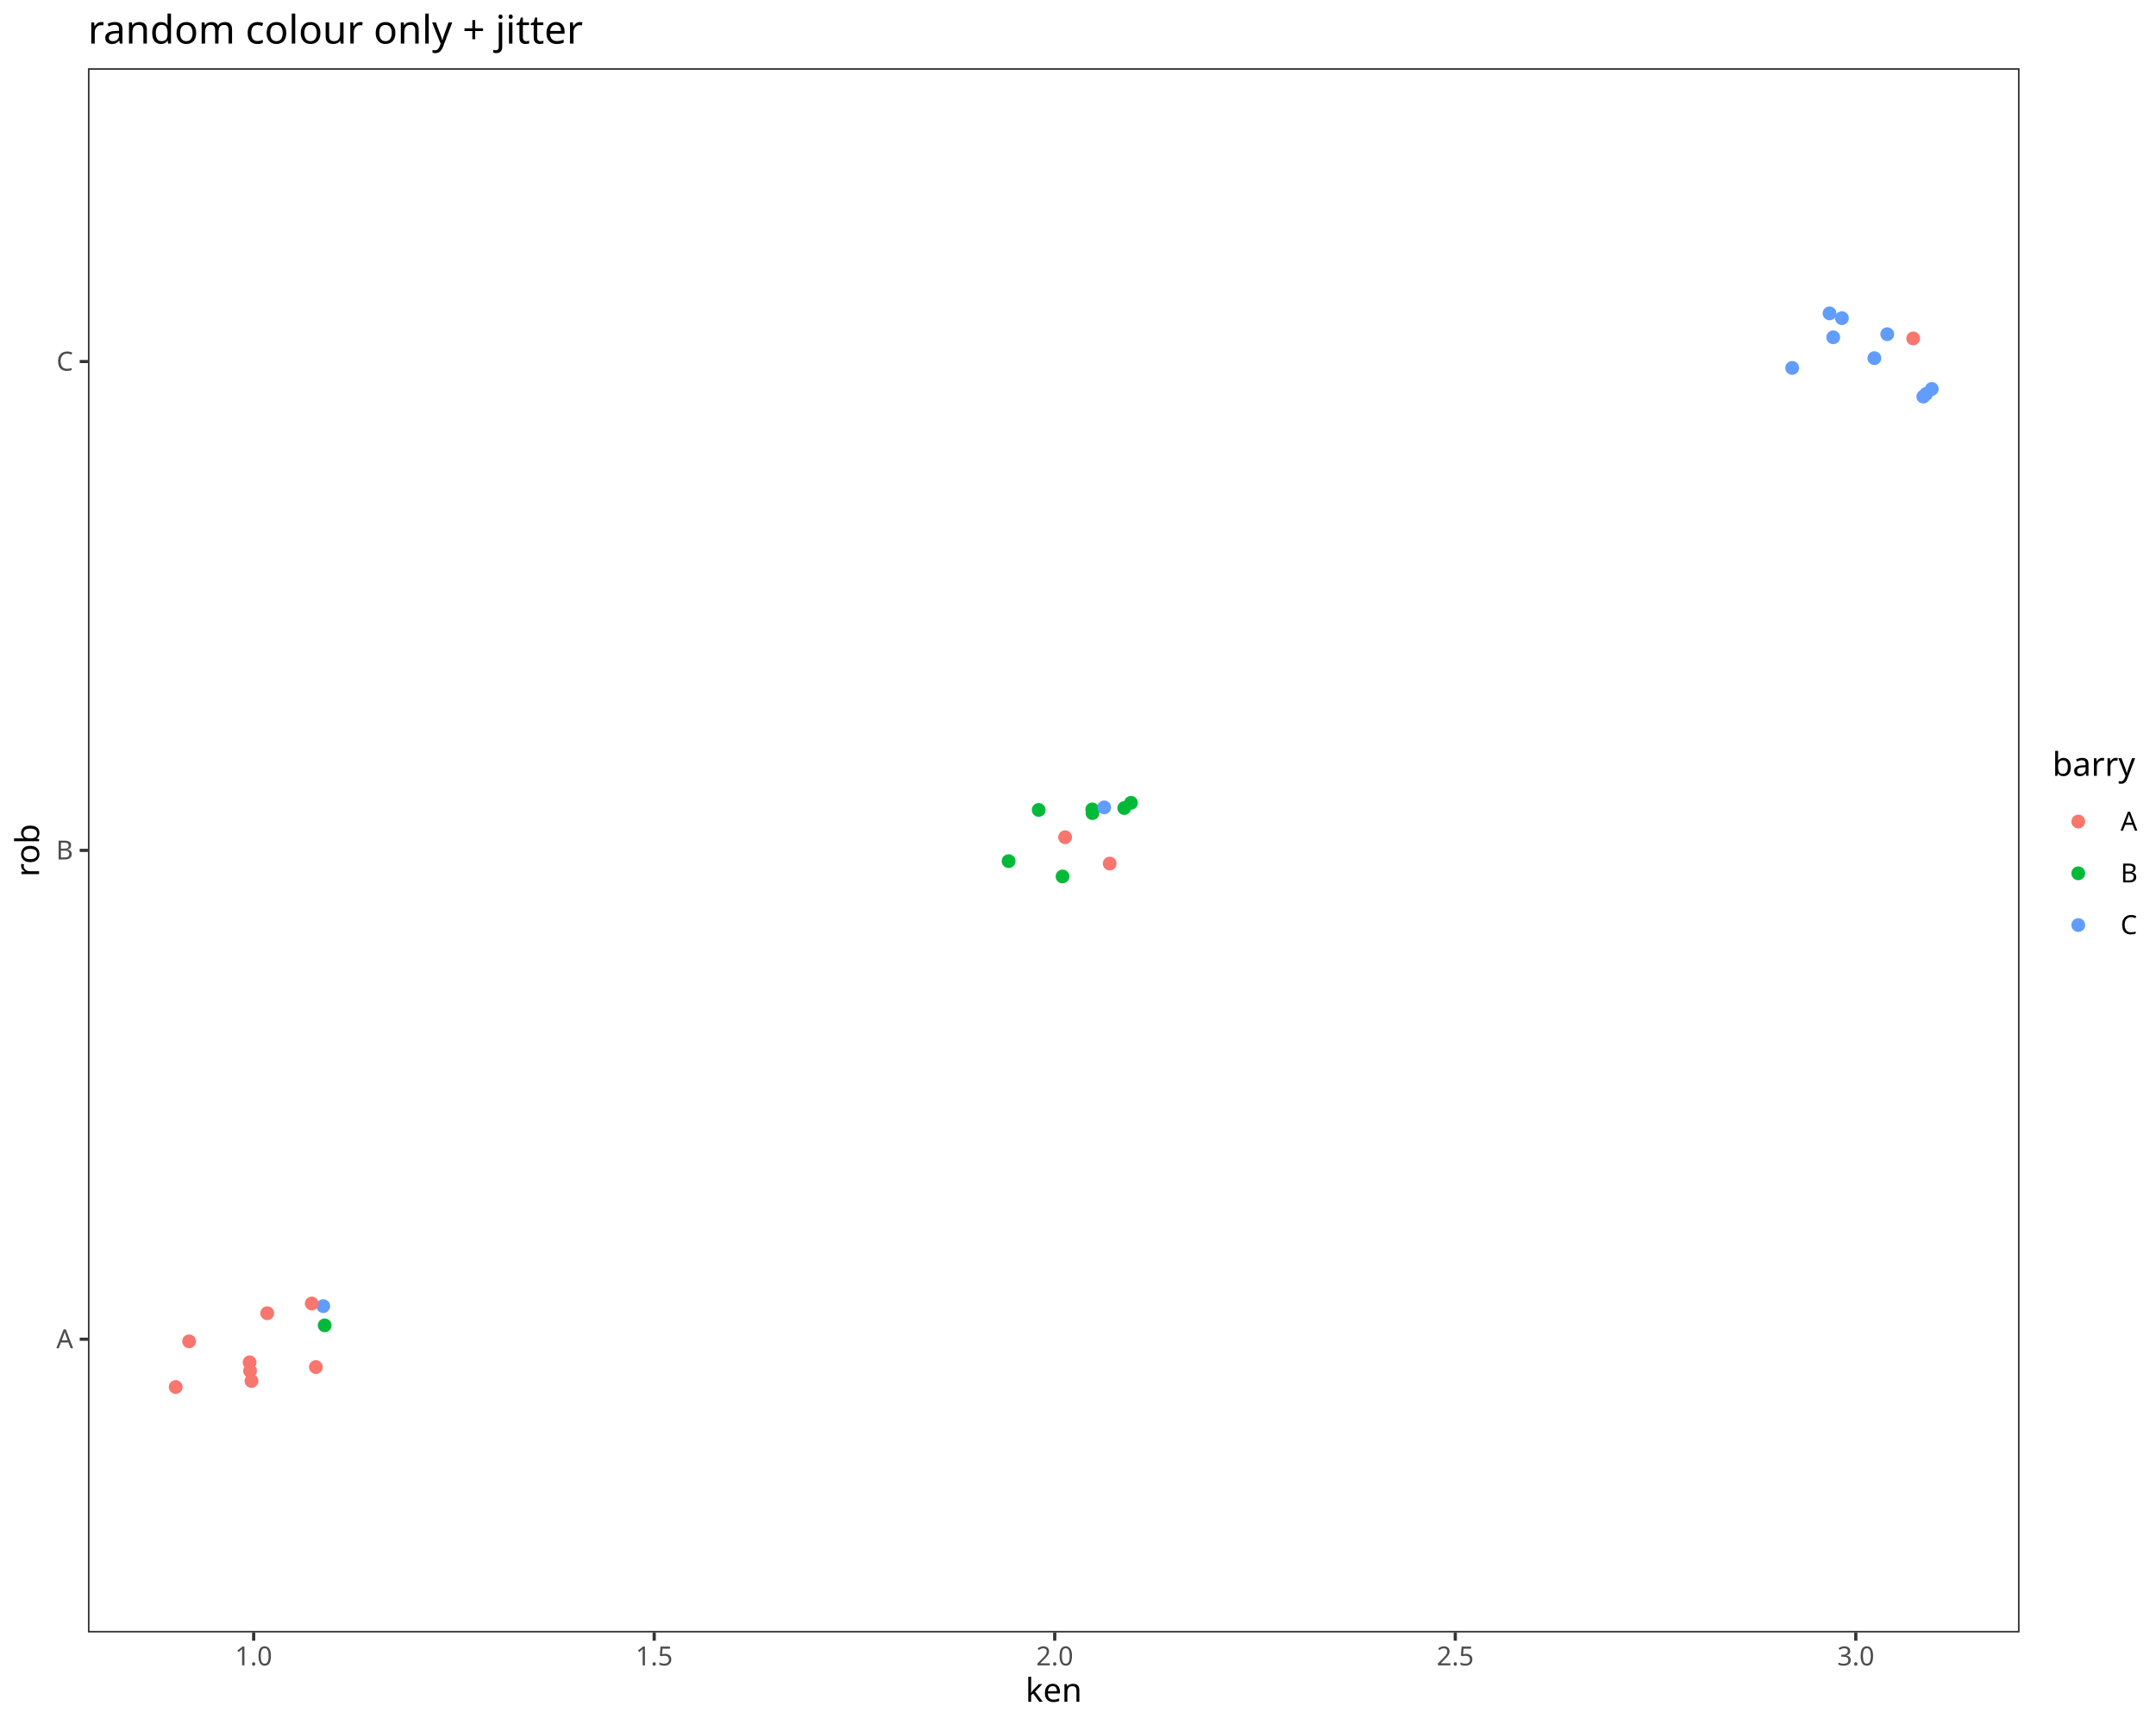
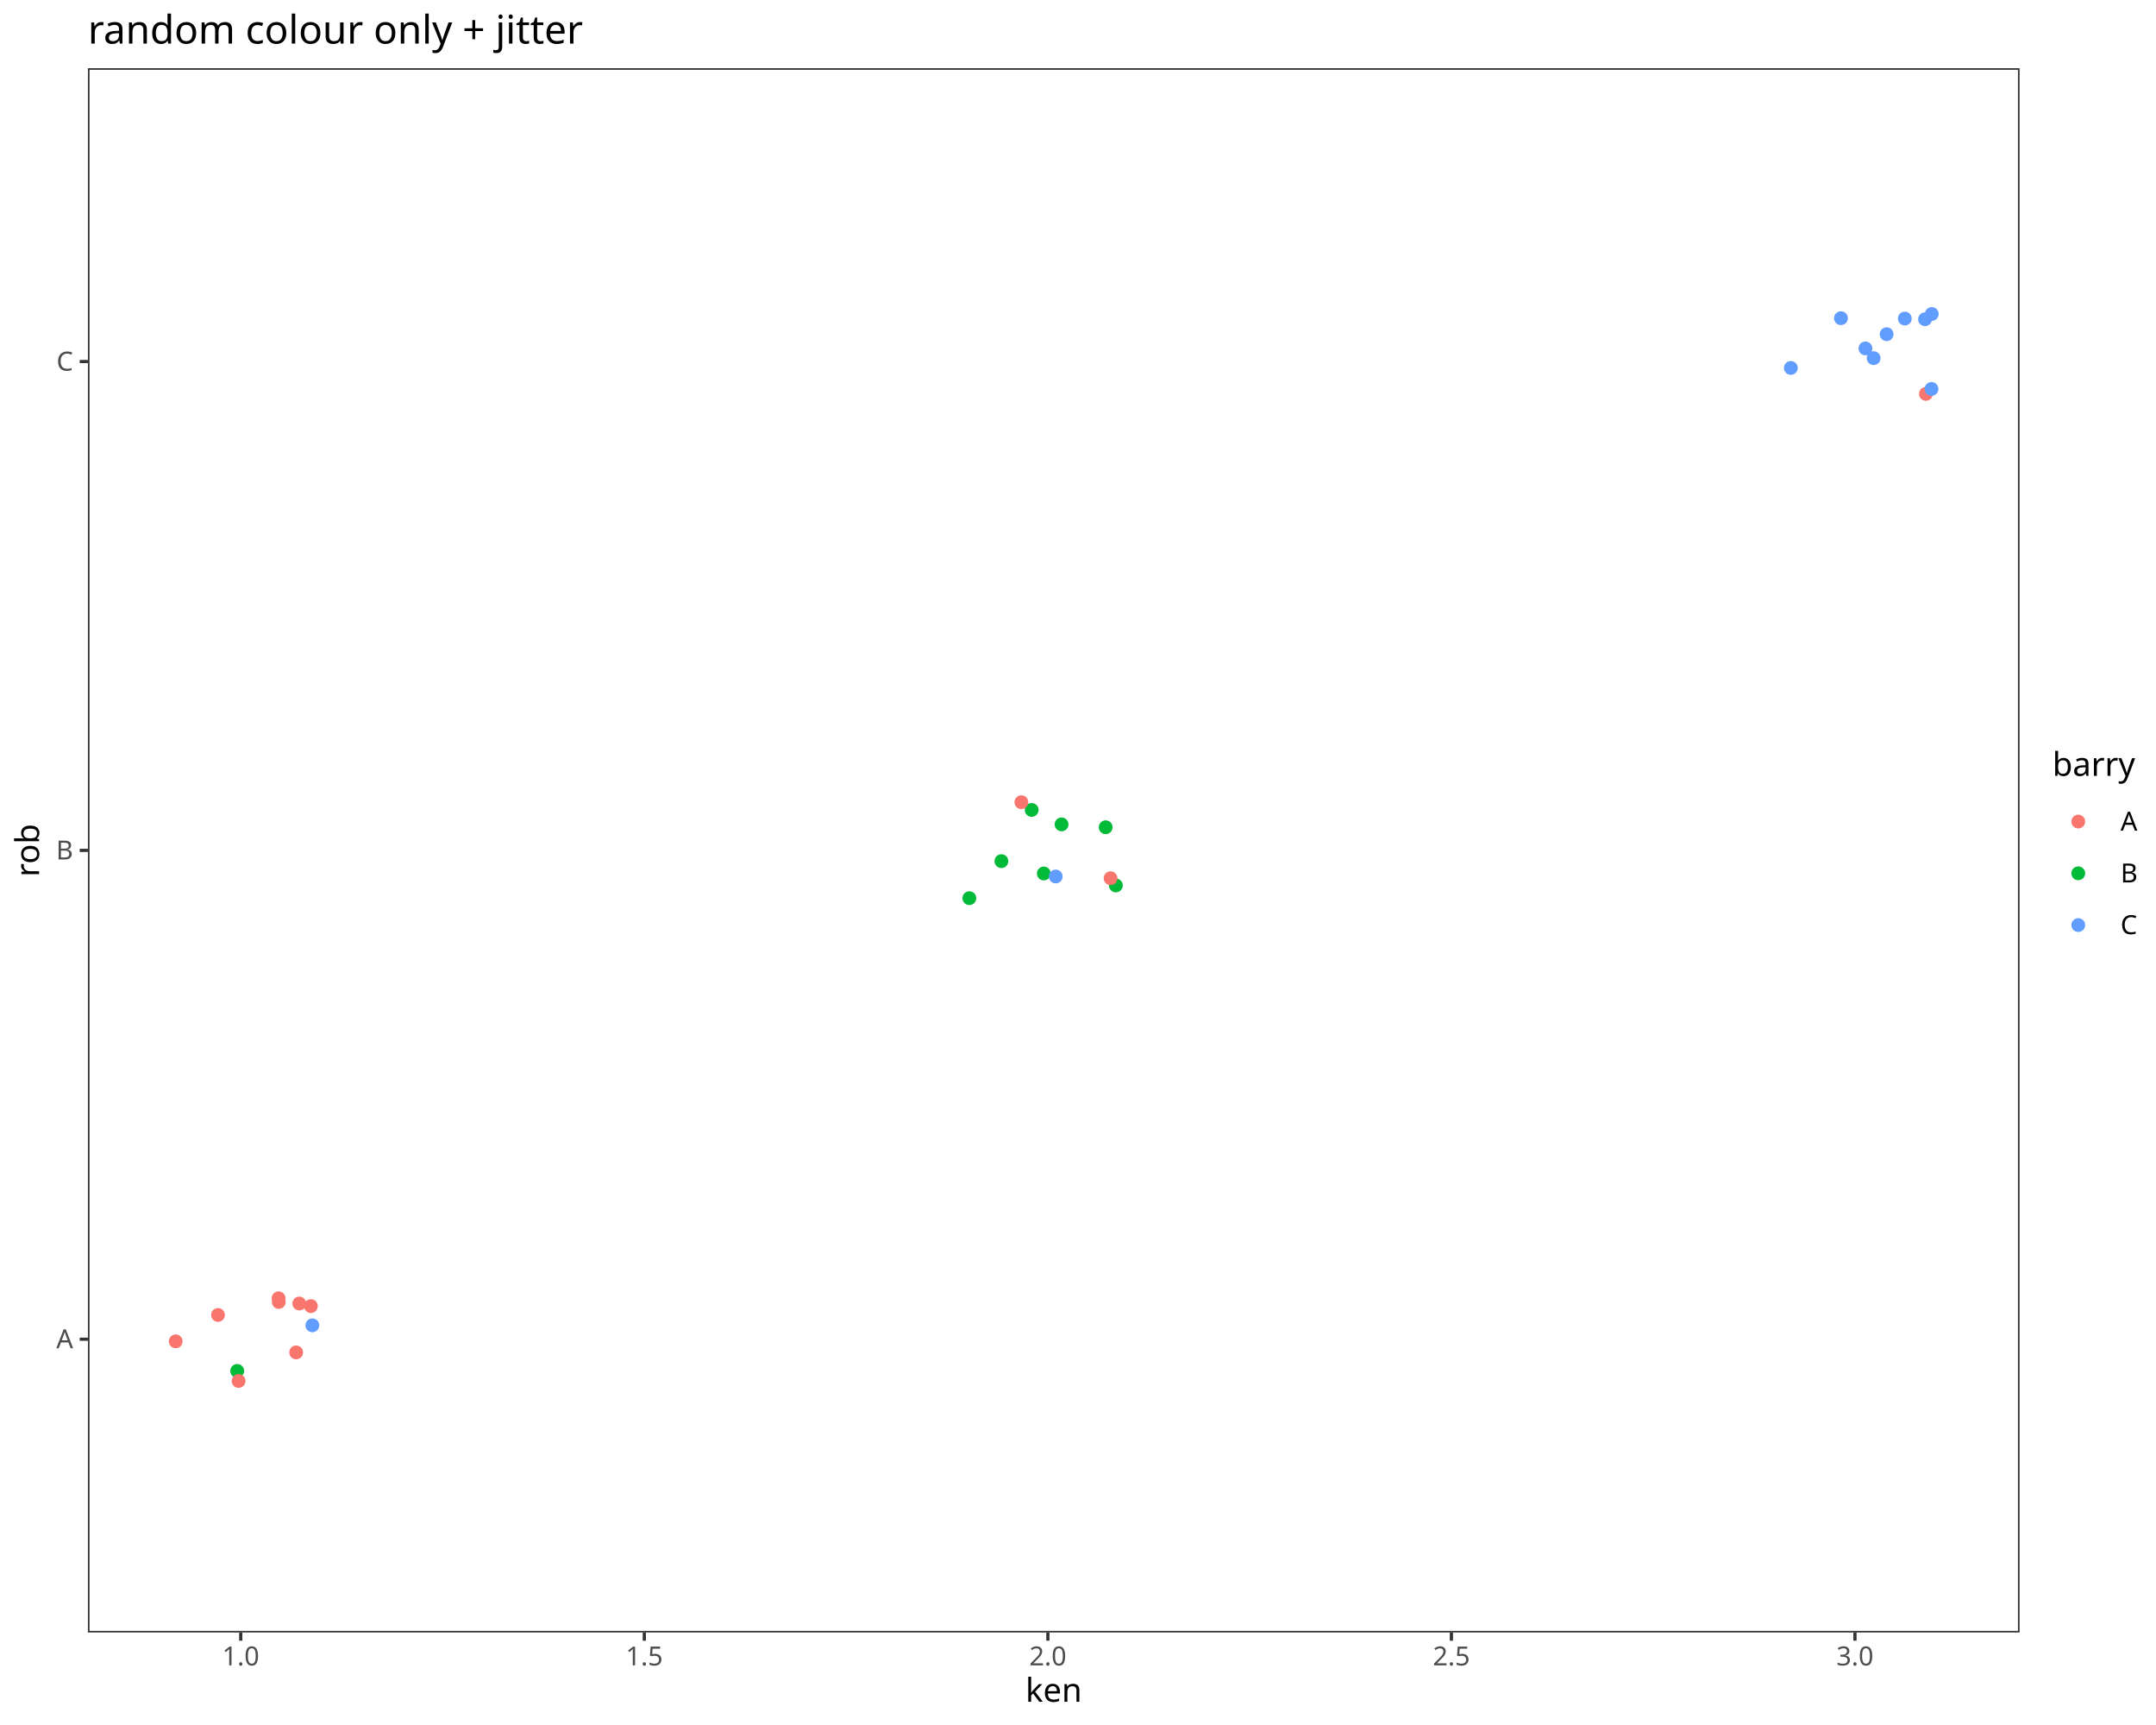
<svg xmlns="http://www.w3.org/2000/svg" class="svglite" data-engine-version="2.0" width="720.00pt" height="576.00pt" viewBox="0 0 720.00 576.00">
  <defs>
    <style type="text/css">
    .svglite line, .svglite polyline, .svglite polygon, .svglite path, .svglite rect, .svglite circle {
      fill: none;
      stroke: #000000;
      stroke-linecap: round;
      stroke-linejoin: round;
      stroke-miterlimit: 10.00;
    }
  </style>
  </defs>
  <rect width="100%" height="100%" style="stroke: none; fill: #FFFFFF;" />
  <defs>
    <clipPath id="cpMC4wMHw3MjAuMDB8MC4wMHw1NzYuMDA=">
      <rect x="0.00" y="0.00" width="720.00" height="576.00" />
    </clipPath>
  </defs>
  <g clip-path="url(#cpMC4wMHw3MjAuMDB8MC4wMHw1NzYuMDA=)">
    <rect x="0.00" y="0.00" width="720.00" height="576.00" style="stroke-width: 1.07; stroke: #FFFFFF; fill: #FFFFFF;" />
  </g>
  <defs>
    <clipPath id="cpMjkuMzZ8Njc0LjQ1fDIyLjc4fDU0NS4xMQ==">
      <rect x="29.36" y="22.78" width="645.08" height="522.33" />
    </clipPath>
  </defs>
  <g clip-path="url(#cpMjkuMzZ8Njc0LjQ1fDIyLjc4fDU0NS4xMQ==)">
    <rect x="29.36" y="22.78" width="645.08" height="522.33" style="stroke-width: 1.07; stroke: none; fill: #FFFFFF;" />
-     <circle cx="83.52" cy="457.76" r="1.95" style="stroke-width: 0.71; stroke: #F8766D; fill: #F8766D;" />
-     <circle cx="108.43" cy="442.55" r="1.95" style="stroke-width: 0.71; stroke: #00BA38; fill: #00BA38;" />
-     <circle cx="370.59" cy="288.35" r="1.95" style="stroke-width: 0.71; stroke: #F8766D; fill: #F8766D;" />
-     <circle cx="107.95" cy="436.13" r="1.95" style="stroke-width: 0.71; stroke: #619CFF; fill: #619CFF;" />
-     <circle cx="612.21" cy="112.63" r="1.95" style="stroke-width: 0.71; stroke: #619CFF; fill: #619CFF;" />
-     <circle cx="63.15" cy="447.89" r="1.95" style="stroke-width: 0.71; stroke: #F8766D; fill: #F8766D;" />
-     <circle cx="364.83" cy="271.51" r="1.95" style="stroke-width: 0.71; stroke: #00BA38; fill: #00BA38;" />
-     <circle cx="83.99" cy="461.12" r="1.95" style="stroke-width: 0.71; stroke: #F8766D; fill: #F8766D;" />
-     <circle cx="104.11" cy="435.26" r="1.95" style="stroke-width: 0.71; stroke: #F8766D; fill: #F8766D;" />
-     <circle cx="364.76" cy="270.28" r="1.95" style="stroke-width: 0.71; stroke: #00BA38; fill: #00BA38;" />
-     <circle cx="642.29" cy="132.44" r="1.95" style="stroke-width: 0.71; stroke: #619CFF; fill: #619CFF;" />
-     <circle cx="89.24" cy="438.50" r="1.95" style="stroke-width: 0.71; stroke: #F8766D; fill: #F8766D;" />
-     <circle cx="83.36" cy="454.90" r="1.95" style="stroke-width: 0.71; stroke: #F8766D; fill: #F8766D;" />
-     <circle cx="346.87" cy="270.45" r="1.95" style="stroke-width: 0.71; stroke: #00BA38; fill: #00BA38;" />
-     <circle cx="58.68" cy="463.14" r="1.95" style="stroke-width: 0.71; stroke: #F8766D; fill: #F8766D;" />
-     <circle cx="638.91" cy="113.01" r="1.95" style="stroke-width: 0.71; stroke: #F8766D; fill: #F8766D;" />
-     <circle cx="105.48" cy="456.48" r="1.95" style="stroke-width: 0.71; stroke: #F8766D; fill: #F8766D;" />
-     <circle cx="354.84" cy="292.67" r="1.95" style="stroke-width: 0.71; stroke: #00BA38; fill: #00BA38;" />
-     <circle cx="336.83" cy="287.55" r="1.95" style="stroke-width: 0.71; stroke: #00BA38; fill: #00BA38;" />
-     <circle cx="610.98" cy="104.64" r="1.95" style="stroke-width: 0.71; stroke: #619CFF; fill: #619CFF;" />
-     <circle cx="375.45" cy="269.82" r="1.95" style="stroke-width: 0.71; stroke: #00BA38; fill: #00BA38;" />
-     <circle cx="643.27" cy="131.52" r="1.95" style="stroke-width: 0.71; stroke: #619CFF; fill: #619CFF;" />
-     <circle cx="355.70" cy="279.57" r="1.95" style="stroke-width: 0.71; stroke: #F8766D; fill: #F8766D;" />
-     <circle cx="368.75" cy="269.60" r="1.95" style="stroke-width: 0.71; stroke: #619CFF; fill: #619CFF;" />
-     <circle cx="598.50" cy="122.86" r="1.95" style="stroke-width: 0.71; stroke: #619CFF; fill: #619CFF;" />
-     <circle cx="377.69" cy="268.08" r="1.95" style="stroke-width: 0.71; stroke: #00BA38; fill: #00BA38;" />
-     <circle cx="625.95" cy="119.59" r="1.95" style="stroke-width: 0.71; stroke: #619CFF; fill: #619CFF;" />
-     <circle cx="645.12" cy="129.88" r="1.95" style="stroke-width: 0.71; stroke: #619CFF; fill: #619CFF;" />
-     <circle cx="615.11" cy="106.24" r="1.95" style="stroke-width: 0.71; stroke: #619CFF; fill: #619CFF;" />
-     <circle cx="630.25" cy="111.59" r="1.95" style="stroke-width: 0.71; stroke: #619CFF; fill: #619CFF;" />
+     <circle cx="79.21" cy="457.76" r="1.95" style="stroke-width: 0.71; stroke: #00BA38; fill: #00BA38;" />
+     <circle cx="104.31" cy="442.55" r="1.95" style="stroke-width: 0.71; stroke: #619CFF; fill: #619CFF;" />
+     <circle cx="98.90" cy="451.58" r="1.95" style="stroke-width: 0.71; stroke: #F8766D; fill: #F8766D;" />
+     <circle cx="103.82" cy="436.13" r="1.95" style="stroke-width: 0.71; stroke: #F8766D; fill: #F8766D;" />
+     <circle cx="72.80" cy="439.08" r="1.95" style="stroke-width: 0.71; stroke: #F8766D; fill: #F8766D;" />
+     <circle cx="58.68" cy="447.89" r="1.95" style="stroke-width: 0.71; stroke: #F8766D; fill: #F8766D;" />
+     <circle cx="93.10" cy="434.74" r="1.95" style="stroke-width: 0.71; stroke: #F8766D; fill: #F8766D;" />
+     <circle cx="79.68" cy="461.12" r="1.95" style="stroke-width: 0.71; stroke: #F8766D; fill: #F8766D;" />
+     <circle cx="99.95" cy="435.26" r="1.95" style="stroke-width: 0.71; stroke: #F8766D; fill: #F8766D;" />
+     <circle cx="93.03" cy="433.51" r="1.95" style="stroke-width: 0.71; stroke: #F8766D; fill: #F8766D;" />
+     <circle cx="372.65" cy="295.66" r="1.95" style="stroke-width: 0.71; stroke: #00BA38; fill: #00BA38;" />
+     <circle cx="354.51" cy="275.27" r="1.95" style="stroke-width: 0.71; stroke: #00BA38; fill: #00BA38;" />
+     <circle cx="348.58" cy="291.67" r="1.95" style="stroke-width: 0.71; stroke: #00BA38; fill: #00BA38;" />
+     <circle cx="344.53" cy="270.45" r="1.95" style="stroke-width: 0.71; stroke: #00BA38; fill: #00BA38;" />
+     <circle cx="323.72" cy="299.91" r="1.95" style="stroke-width: 0.71; stroke: #00BA38; fill: #00BA38;" />
+     <circle cx="369.24" cy="276.23" r="1.95" style="stroke-width: 0.71; stroke: #00BA38; fill: #00BA38;" />
+     <circle cx="370.87" cy="293.25" r="1.95" style="stroke-width: 0.71; stroke: #F8766D; fill: #F8766D;" />
+     <circle cx="352.57" cy="292.67" r="1.95" style="stroke-width: 0.71; stroke: #619CFF; fill: #619CFF;" />
+     <circle cx="334.42" cy="287.55" r="1.95" style="stroke-width: 0.71; stroke: #00BA38; fill: #00BA38;" />
+     <circle cx="341.09" cy="267.87" r="1.95" style="stroke-width: 0.71; stroke: #F8766D; fill: #F8766D;" />
+     <circle cx="642.87" cy="106.60" r="1.95" style="stroke-width: 0.71; stroke: #619CFF; fill: #619CFF;" />
+     <circle cx="643.16" cy="131.52" r="1.95" style="stroke-width: 0.71; stroke: #F8766D; fill: #F8766D;" />
+     <circle cx="622.96" cy="116.34" r="1.95" style="stroke-width: 0.71; stroke: #619CFF; fill: #619CFF;" />
+     <circle cx="636.11" cy="106.37" r="1.95" style="stroke-width: 0.71; stroke: #619CFF; fill: #619CFF;" />
+     <circle cx="598.05" cy="122.86" r="1.95" style="stroke-width: 0.71; stroke: #619CFF; fill: #619CFF;" />
+     <circle cx="645.12" cy="104.85" r="1.95" style="stroke-width: 0.71; stroke: #619CFF; fill: #619CFF;" />
+     <circle cx="625.71" cy="119.59" r="1.95" style="stroke-width: 0.71; stroke: #619CFF; fill: #619CFF;" />
+     <circle cx="645.03" cy="129.88" r="1.95" style="stroke-width: 0.71; stroke: #619CFF; fill: #619CFF;" />
+     <circle cx="614.79" cy="106.24" r="1.95" style="stroke-width: 0.71; stroke: #619CFF; fill: #619CFF;" />
+     <circle cx="630.05" cy="111.59" r="1.95" style="stroke-width: 0.71; stroke: #619CFF; fill: #619CFF;" />
    <rect x="29.36" y="22.78" width="645.08" height="522.33" style="stroke-width: 1.07; stroke: #333333;" />
  </g>
  <g clip-path="url(#cpMC4wMHw3MjAuMDB8MC4wMHw1NzYuMDA=)">
    <text x="24.43" y="450.20" text-anchor="end" style="font-size: 8.80px; fill: #4D4D4D; font-family: sans;" textLength="5.87px" lengthAdjust="spacingAndGlyphs">A</text>
    <text x="24.43" y="286.98" text-anchor="end" style="font-size: 8.80px; fill: #4D4D4D; font-family: sans;" textLength="5.87px" lengthAdjust="spacingAndGlyphs">B</text>
    <text x="24.43" y="123.75" text-anchor="end" style="font-size: 8.80px; fill: #4D4D4D; font-family: sans;" textLength="6.36px" lengthAdjust="spacingAndGlyphs">C</text>
    <polyline points="26.62,447.18 29.36,447.18 " style="stroke-width: 1.07; stroke: #333333; stroke-linecap: butt;" />
    <polyline points="26.62,283.95 29.36,283.95 " style="stroke-width: 1.07; stroke: #333333; stroke-linecap: butt;" />
    <polyline points="26.62,120.72 29.36,120.72 " style="stroke-width: 1.07; stroke: #333333; stroke-linecap: butt;" />
-     <polyline points="84.71,547.85 84.71,545.11 " style="stroke-width: 1.07; stroke: #333333; stroke-linecap: butt;" />
-     <polyline points="218.47,547.85 218.47,545.11 " style="stroke-width: 1.07; stroke: #333333; stroke-linecap: butt;" />
-     <polyline points="352.23,547.85 352.23,545.11 " style="stroke-width: 1.07; stroke: #333333; stroke-linecap: butt;" />
-     <polyline points="485.99,547.85 485.99,545.11 " style="stroke-width: 1.07; stroke: #333333; stroke-linecap: butt;" />
-     <polyline points="619.75,547.85 619.75,545.11 " style="stroke-width: 1.07; stroke: #333333; stroke-linecap: butt;" />
-     <text x="84.71" y="556.10" text-anchor="middle" style="font-size: 8.80px; fill: #4D4D4D; font-family: sans;" textLength="12.23px" lengthAdjust="spacingAndGlyphs">1.0</text>
-     <text x="218.47" y="556.10" text-anchor="middle" style="font-size: 8.80px; fill: #4D4D4D; font-family: sans;" textLength="12.23px" lengthAdjust="spacingAndGlyphs">1.5</text>
-     <text x="352.23" y="556.10" text-anchor="middle" style="font-size: 8.80px; fill: #4D4D4D; font-family: sans;" textLength="12.23px" lengthAdjust="spacingAndGlyphs">2.0</text>
-     <text x="485.99" y="556.10" text-anchor="middle" style="font-size: 8.80px; fill: #4D4D4D; font-family: sans;" textLength="12.23px" lengthAdjust="spacingAndGlyphs">2.5</text>
-     <text x="619.75" y="556.10" text-anchor="middle" style="font-size: 8.80px; fill: #4D4D4D; font-family: sans;" textLength="12.23px" lengthAdjust="spacingAndGlyphs">3.0</text>
+     <polyline points="80.40,547.85 80.40,545.11 " style="stroke-width: 1.07; stroke: #333333; stroke-linecap: butt;" />
+     <polyline points="215.17,547.85 215.17,545.11 " style="stroke-width: 1.07; stroke: #333333; stroke-linecap: butt;" />
+     <polyline points="349.94,547.85 349.94,545.11 " style="stroke-width: 1.07; stroke: #333333; stroke-linecap: butt;" />
+     <polyline points="484.70,547.85 484.70,545.11 " style="stroke-width: 1.07; stroke: #333333; stroke-linecap: butt;" />
+     <polyline points="619.47,547.85 619.47,545.11 " style="stroke-width: 1.07; stroke: #333333; stroke-linecap: butt;" />
+     <text x="80.40" y="556.10" text-anchor="middle" style="font-size: 8.80px; fill: #4D4D4D; font-family: sans;" textLength="12.23px" lengthAdjust="spacingAndGlyphs">1.0</text>
+     <text x="215.17" y="556.10" text-anchor="middle" style="font-size: 8.80px; fill: #4D4D4D; font-family: sans;" textLength="12.23px" lengthAdjust="spacingAndGlyphs">1.5</text>
+     <text x="349.94" y="556.10" text-anchor="middle" style="font-size: 8.80px; fill: #4D4D4D; font-family: sans;" textLength="12.23px" lengthAdjust="spacingAndGlyphs">2.0</text>
+     <text x="484.70" y="556.10" text-anchor="middle" style="font-size: 8.80px; fill: #4D4D4D; font-family: sans;" textLength="12.23px" lengthAdjust="spacingAndGlyphs">2.5</text>
+     <text x="619.47" y="556.10" text-anchor="middle" style="font-size: 8.80px; fill: #4D4D4D; font-family: sans;" textLength="12.23px" lengthAdjust="spacingAndGlyphs">3.0</text>
    <text x="351.90" y="568.24" text-anchor="middle" style="font-size: 11.00px; font-family: sans;" textLength="17.74px" lengthAdjust="spacingAndGlyphs">ken</text>
    <text transform="translate(13.05,283.95) rotate(-90)" text-anchor="middle" style="font-size: 11.00px; font-family: sans;" textLength="15.90px" lengthAdjust="spacingAndGlyphs">rob</text>
    <rect x="685.40" y="250.36" width="29.12" height="67.17" style="stroke-width: 1.07; stroke: none; fill: #FFFFFF;" />
    <text x="685.40" y="259.07" style="font-size: 11.00px; font-family: sans;" textLength="25.07px" lengthAdjust="spacingAndGlyphs">barry</text>
    <rect x="685.40" y="265.69" width="17.28" height="17.28" style="stroke-width: 1.07; stroke: none; fill: #FFFFFF;" />
    <circle cx="694.04" cy="274.33" r="1.95" style="stroke-width: 0.71; stroke: #F8766D; fill: #F8766D;" />
    <rect x="685.40" y="282.97" width="17.28" height="17.28" style="stroke-width: 1.07; stroke: none; fill: #FFFFFF;" />
    <circle cx="694.04" cy="291.61" r="1.95" style="stroke-width: 0.71; stroke: #00BA38; fill: #00BA38;" />
    <rect x="685.40" y="300.25" width="17.28" height="17.28" style="stroke-width: 1.07; stroke: none; fill: #FFFFFF;" />
    <circle cx="694.04" cy="308.89" r="1.95" style="stroke-width: 0.71; stroke: #619CFF; fill: #619CFF;" />
    <text x="708.16" y="277.36" style="font-size: 8.80px; font-family: sans;" textLength="5.87px" lengthAdjust="spacingAndGlyphs">A</text>
    <text x="708.16" y="294.64" style="font-size: 8.80px; font-family: sans;" textLength="5.87px" lengthAdjust="spacingAndGlyphs">B</text>
    <text x="708.16" y="311.92" style="font-size: 8.80px; font-family: sans;" textLength="6.36px" lengthAdjust="spacingAndGlyphs">C</text>
    <text x="29.36" y="14.56" style="font-size: 13.20px; font-family: sans;" textLength="152.25px" lengthAdjust="spacingAndGlyphs">random colour only + jitter</text>
  </g>
</svg>
